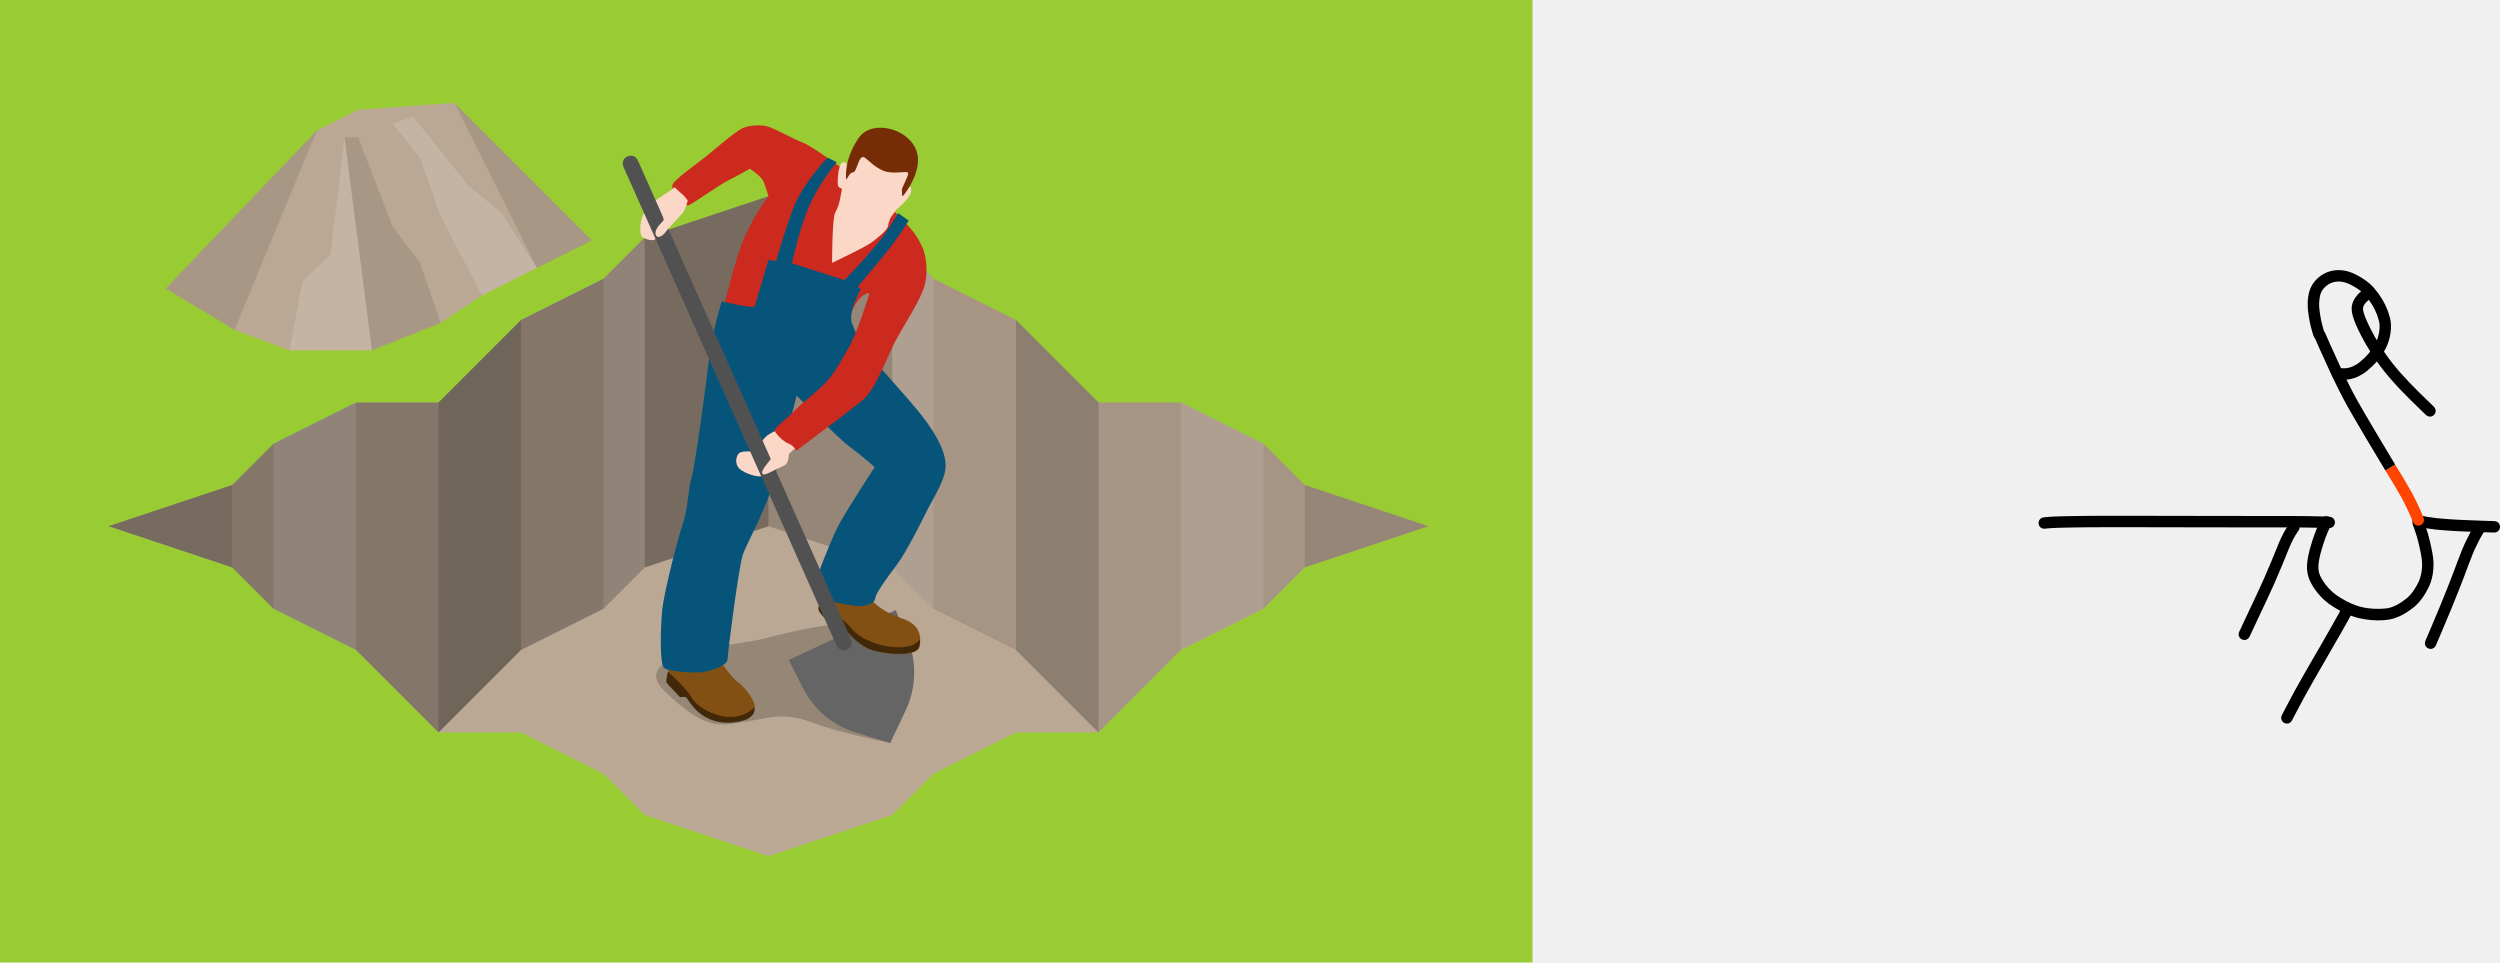
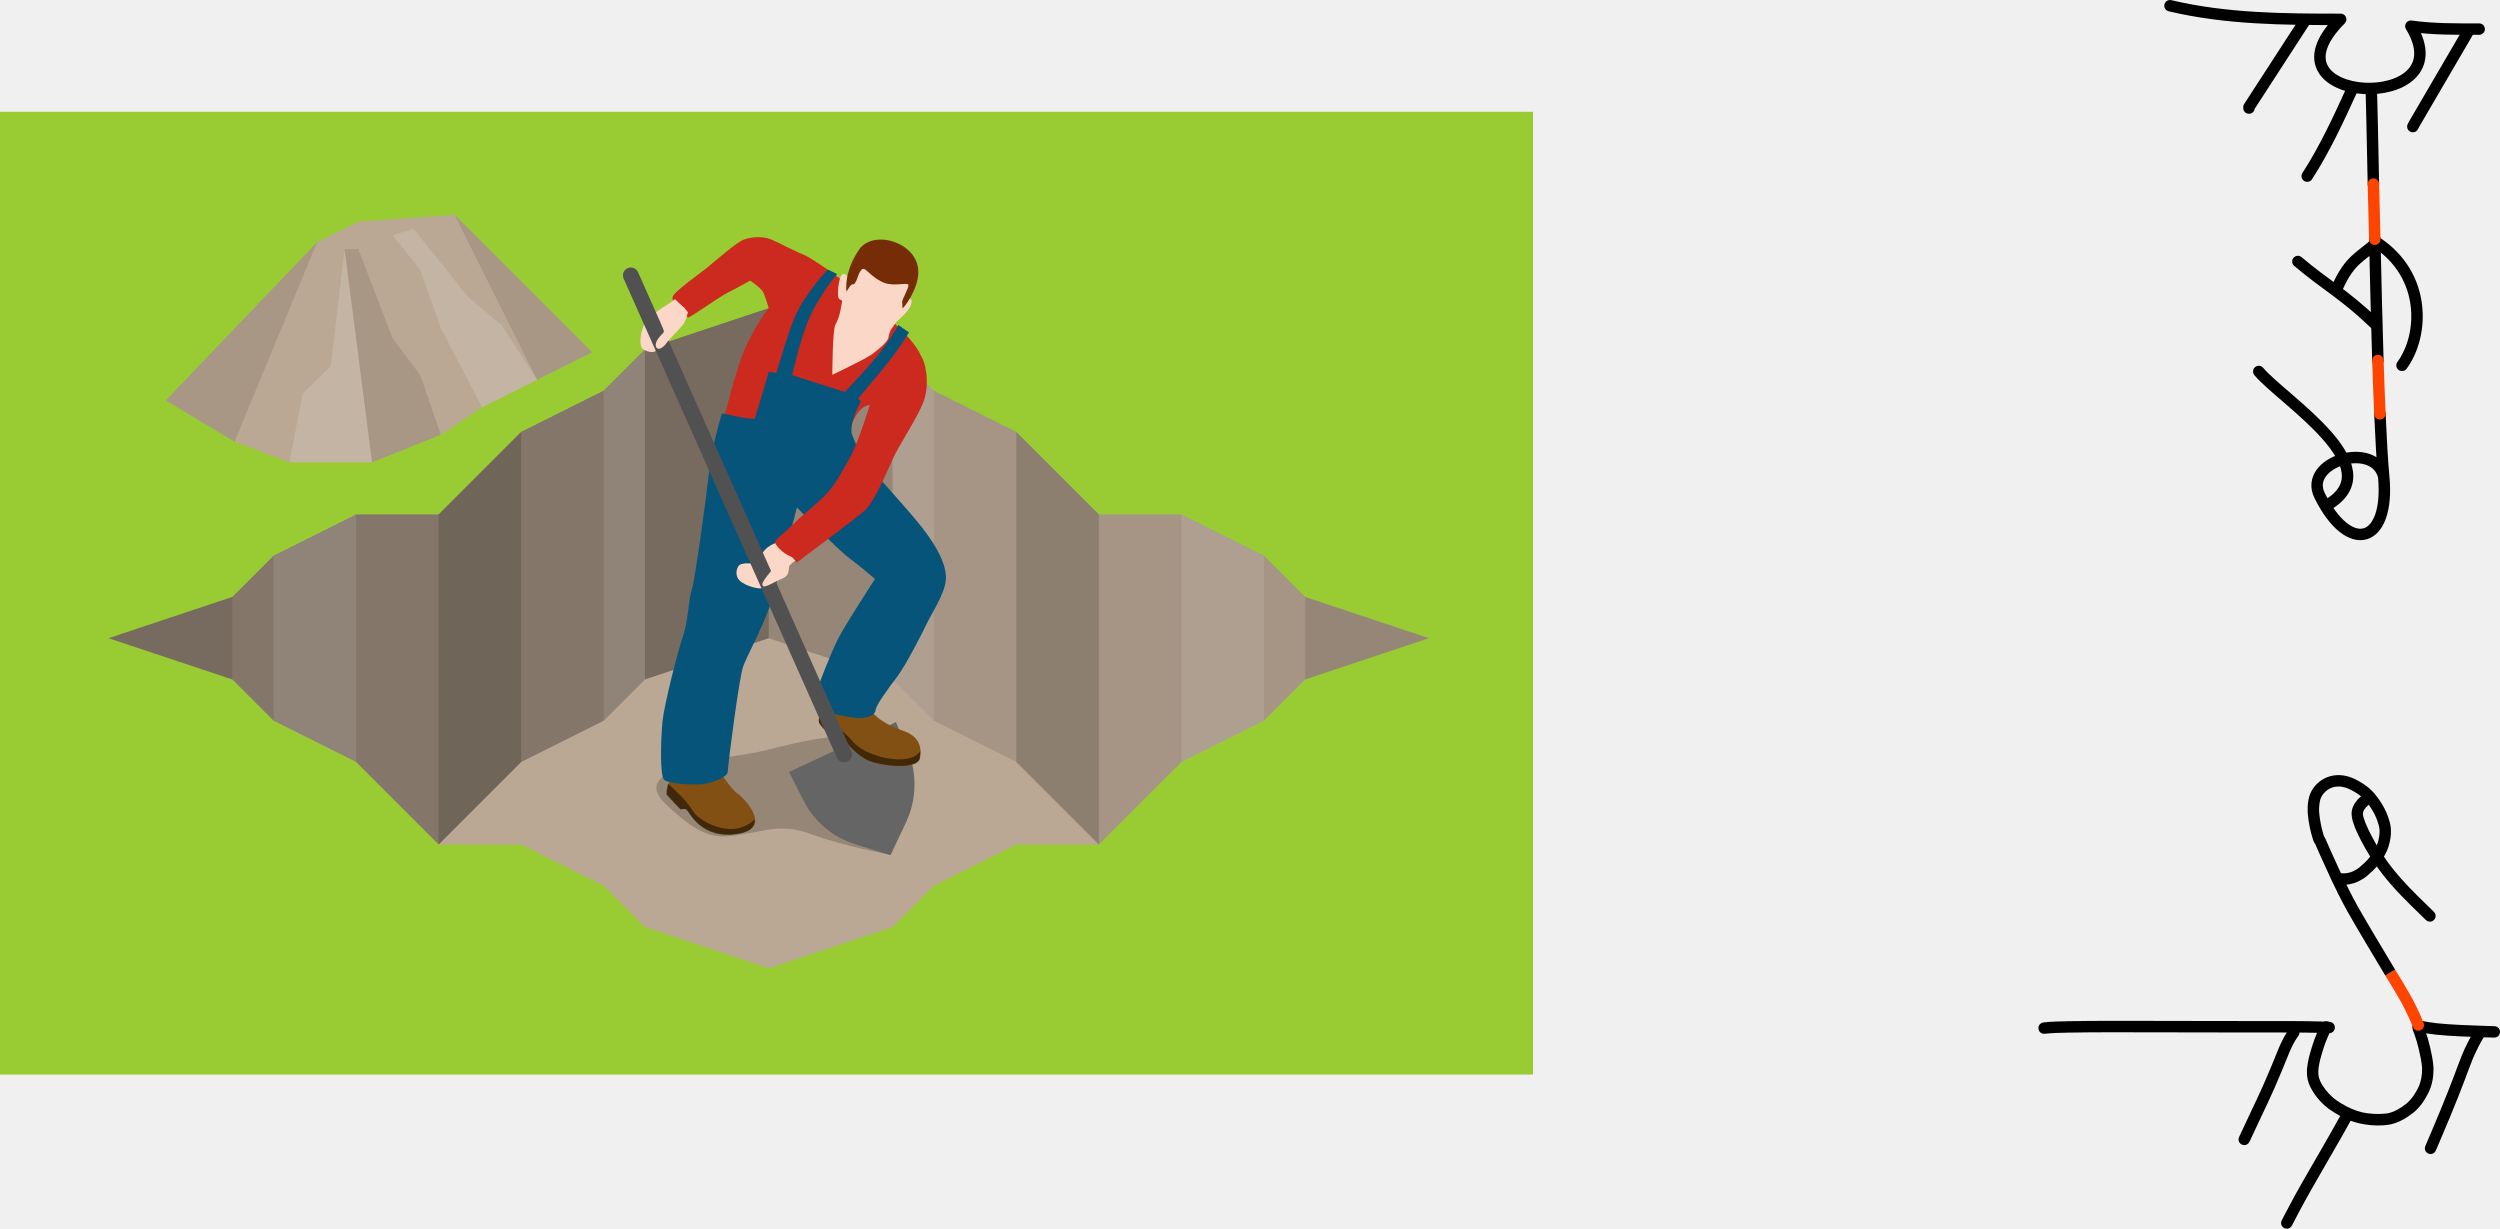
- <svg xmlns="http://www.w3.org/2000/svg" width="192.43mm" height="74.081mm" viewBox="0 0 192.43 74.081" version="1.1" id="svg3748">
+ <svg xmlns="http://www.w3.org/2000/svg" width="192.365mm" height="94.545mm" viewBox="0 0 192.365 94.545" version="1.1" id="svg3748">
  <defs id="defs3742" />
-   <rect style="fill:#99cc33;fill-opacity:1;stroke-width:0.29" id="rect4530" width="117.962" height="74.081" x="0" y="0" />
-   <g transform="matrix(0.79375,0,0,0.79375,8.351285,15.10364)" id="g4340">
+   <rect style="fill:#99cc33;fill-opacity:1;stroke-width:0.29" id="rect4530" width="117.962" height="74.081" x="0" y="8.603" />
+   <g transform="matrix(0.79375,0,0,0.79375,8.351285,23.70619)" id="g4340">
    <path style="opacity:1;fill:#baa794" d="m 64,0 -12,4 -4,4 -8,4 -8,8 h -8 l -8,4 -4,4 -12,4 12,4 4,4 8,4 8,8 h 8 l 8,4 4,4 12,4 12,-4 4,-4 8,-4 h 8 l 8,-8 8,-4 4,-4 12,-4 -12,-4 -4,-4 -8,-4 H 96 L 88,12 80,8 76,4 Z" id="path4293" />
    <path style="opacity:0.11" d="m 64,0 12,4 4,4 8,4 8,8 h 8 l 8,4 4,4 12,4 -12,4 -4,4 -8,4 -8,8 -8,-8 -8,-4 -4,-4 -12,-4 z" id="path4295" />
    <path style="opacity:0.29" d="m 64,0 v 32 l -12,4 -4,4 -8,4 -8,8 -8,-8 -8,-4 -4,-4 -12,-4 12,-4 4,-4 8,-4 h 8 l 8,-8 8,-4 4,-4 z" id="path4297" />
    <path style="opacity:0.1;fill:#ffffff" d="m 16,24 8,-4 v 24 l -8,-4 z" id="path4299" />
    <path style="opacity:0.1;fill:#ffffff" d="m 48,8 4,-4 v 32 l -4,4 z" id="path4301" />
    <path style="opacity:0.1" d="M 52,4 64,0 v 32 l -12,4 z" id="path4303" />
    <path style="opacity:0.15" d="m 40,12 -8,8 v 32 l 8,-8 z" id="path4305" />
    <path style="opacity:0.1" d="M 12,36 0,32 12,28 Z" id="path4307" />
    <path style="opacity:0.1;fill:#ffffff" d="m 112,24 -8,-4 v 24 l 8,-4 z" id="path4309" />
    <path style="opacity:0.1;fill:#ffffff" d="M 80,8 76,4 v 32 l 4,4 z" id="path4311" />
    <path style="opacity:0.1" d="M 76,4 64,0 v 32 l 12,4 z" id="path4313" />
    <path style="opacity:0.15" d="m 88,12 8,8 v 32 l -8,-8 z" id="path4315" />
    <path style="opacity:0.1" d="m 116,36 12,-4 -12,-4 z" id="path4317" />
  </g>
-   <g id="g884" transform="matrix(0.2645833,0,0,0.2645833,41.55649,-4.47553)">
+   <g id="g884" transform="matrix(0.2645833,0,0,0.2645833,41.55649,4.127026)">
    <path id="path848" d="m 101.9,233 c 0,0 -13.9,-2.6 -22.7,-5.9 -8.8,-3.3 -13.3,-1.1 -20.1,-0.1 -6.8,1 -11,2.4 -22.7,-8.9 -11.7,-11.3 19.8,-13.2 28.4,-15.3 8.6,-2.1 35.2,-9.8 36.7,2.5 1.6,12.4 0.4,27.7 0.4,27.7 z" style="opacity:0.2" />
    <path id="path850" d="m 72.4,208.9 31.1,-14.5 3.5,8.5 c 2.7,6.6 2.5,14 -0.5,20.5 l -4.6,9.7 -10.3,-3.2 c -6.5,-2 -11.9,-6.6 -15,-12.7 z" style="fill:#656565" />
    <path id="path852" d="m 37.9,210.3 c 0,0 -1.3,4.6 -0.9,5.2 0.4,0.6 4,4.3 4,4.3 0,0 1.1,-0.4 1.8,0.1 0.6,0.5 4.2,8.8 15,6.9 10.2,-1.8 1,-10.8 -0.5,-11.7 -1.5,-0.9 -5.6,-7 -5.6,-7 z" style="fill:#825012" />
    <path id="path854" d="m 57.7,226.9 c 3.8,-0.7 4.9,-2.3 4.7,-4.2 -1,1 -2.6,2.1 -4.9,2.6 -4.7,1 -11.3,-2 -13.3,-5.4 -1.4,-2.4 -5,-5.8 -7,-7.6 -0.3,1.3 -0.6,2.9 -0.4,3.2 0.4,0.6 4,4.3 4,4.3 0,0 1.1,-0.4 1.8,0.1 0.7,0.6 4.3,8.9 15.1,7 z" style="opacity:0.5" />
    <path id="path856" d="m 38.6,70.6 c 0.5,-1.4 7.1,-6.1 9.9,-8.3 2.7,-2.2 8.5,-7.3 10.7,-8.2 2.4,-0.9 5.8,-1 7.9,-0.1 2.2,0.9 6.8,3.4 9.4,4.4 2.6,1 11.3,7.3 15.1,10.3 3.8,3 17,13.4 19.1,19.1 2,5.7 -14.8,14.4 -14.8,14.4 0,0 -3,-0.3 -5.3,5.7 -1,2.6 -1.5,7.8 -1.5,7.8 l -37.8,-0.5 c 0,0 4.9,-21.6 8.1,-29 C 62.6,78.9 66.5,74 66.5,74 66.5,74 65.6,71 65,69.6 64.4,68.2 61.1,66 61.1,66 c 0,0 -3.7,2.1 -6.7,3.6 -3,1.6 -10.6,7.1 -11.3,7.1 -0.7,0 -5.2,-3.8 -4.5,-6.1 z" style="fill:#cc291f" />
    <path id="path858" d="m 89.7,65.9 c 0,0 -0.5,-2.4 -1.7,-1.7 -1.3,0.7 -1.6,6.2 -1.2,6.9 0.4,0.7 1.3,0.4 1,1.3 -0.3,0.9 -0.4,3.8 -1.9,6.4 C 85,80.4 85,93.4 85,93.4 c 0,0 9.5,-4.5 11.4,-5.9 1.9,-1.4 4.7,-3.6 4.9,-4.9 0.2,-1.3 0.7,-2.3 0.7,-2.3 l 1.7,-2.4 c 0,0 3.6,-2.9 4.2,-4.9 0.6,-2 -0.7,-1.7 -0.7,-1.7 0,0 5.7,-12.5 -3.8,-14.7 -9.5,-2.3 -13.7,9.3 -13.7,9.3 z" style="fill:#fbd7c7" />
    <path id="path860" d="m 89.1,69.1 c 0.1,0.3 1.1,-2.2 1.9,-2 0.8,0.1 1.4,-2.4 1.8,-3.2 0.4,-0.8 0.8,-1.6 1.6,-1.2 0.8,0.4 3,3 5.8,4 2.9,1 6.6,-0.2 6.9,0.5 0.3,0.7 -1.8,4.2 -1.8,5 0.1,0.8 0,1.8 0.2,1.8 0.2,0 4.5,-5.3 4.5,-10.5 0.1,-8.5 -13.1,-12.7 -17.3,-6.4 -4.2,6.2 -3.7,11.4 -3.6,12 z" style="fill:#762c07" />
    <path id="path862" d="m 39.2,71.4 c 0,0 -0.9,0.8 -1.9,1.4 -1,0.6 -4.6,2.9 -5.9,4.4 -1.9,2 -2.8,6.5 -1.8,8.4 0.3,0.6 3.1,1.8 4.1,0.8 0.9,-1 1.2,-6.3 1.8,-6.3 0.6,0 1.2,0.7 1.2,0.7 L 42,74 Z" style="fill:#fbd7c7" />
    <g id="g870">
      <path id="path864" d="m 83,188.5 c -0.9,2.8 -2.2,4.3 -1.9,5.9 0.3,1.6 5.7,5.9 6.1,5.9 0.4,0 1.8,0 1.8,0 0,0 3.3,4.1 6.8,5.5 3.4,1.4 14,2.7 14.7,-0.9 0.6,-3.6 -0.5,-6.5 -5,-8 -4.5,-1.5 -8.7,-4.2 -9.4,-6.4 -0.7,-2.2 -13.1,-2 -13.1,-2 z" style="fill:#825012" />
      <path id="path866" d="m 110.4,204.8 c 0.1,-0.7 0.2,-1.3 0.2,-2 -2.8,4.7 -15.9,2 -19.8,-2.9 -1.8,-2.2 -6.5,-6 -9,-8.5 -0.5,1.1 -0.9,2 -0.7,2.9 0.3,1.5 5.7,5.9 6.1,5.9 0.4,0 1.8,0 1.8,0 0,0 3.3,4.1 6.8,5.5 3.4,1.4 13.9,2.7 14.6,-0.9 z" style="opacity:0.5" />
      <path id="path868" d="m 83.7,62.8 c 0,0 -6.3,6.4 -9.5,13.5 -1.9,4.3 -5.5,16.6 -5.5,16.6 l -2.2,-0.4 c 0,0 -3.7,12.7 -4,13.5 -0.3,0.8 -9.6,-1.4 -9.6,-1.4 0,0 -2.9,9.3 -3.7,16.7 -0.8,7.4 -4.2,32.1 -5.1,34.7 -0.9,2.5 -1,8.9 -2.5,13.3 -1.5,4.3 -5.5,19.9 -6,25 -0.5,5.1 -0.8,15.7 0.5,16.9 1.3,1.2 9.7,1.7 12.1,1.1 2.4,-0.5 6.4,-1.9 6.4,-3.6 0,-1.7 3.3,-27.5 4.5,-30.6 1.1,-3.1 7,-13.6 8.9,-21.3 1.9,-7.6 3.7,-14.8 4.5,-16.9 0.8,-2.2 2.2,-7.9 2.2,-7.9 0,0 11.8,12.2 15.2,14.7 2.8,2 7.5,6.1 7.5,6.1 0,0 -8.5,13 -10.7,17.3 -2.2,4.3 -6.2,14.7 -6.6,16.3 -0.4,1.7 -0.9,4.1 1.8,4.8 2.7,0.7 9.6,2.3 11.9,2 2.3,-0.3 3.7,-1.1 3.8,-2.4 0.1,-1.3 3.8,-6.4 6.4,-9.8 2.5,-3.4 7.1,-12.4 8.3,-14.9 1.1,-2.5 5.4,-8.9 5.7,-13 0.4,-4 -2.4,-9.6 -7,-15.4 -4.3,-5.5 -15.4,-17.5 -16.6,-19.1 -1.1,-1.7 -2.8,-5.6 -3.6,-7.6 -0.8,-2 0.4,-5.4 1.2,-7.2 0.6,-1.3 1.3,-2.7 1.3,-2.7 l -0.8,-0.8 c 0,0 8.5,-10 10.7,-13.1 2.1,-2.9 4.1,-6.1 4.1,-6.1 l -3.1,-2.2 c 0,0 -0.3,0.8 -3.5,5.5 -3.3,5 -12.1,14 -12.1,14 L 73.3,93.5 c 0,0 2.6,-11.5 5.2,-17 3.3,-7.2 7.9,-12.4 7.9,-12.4 z" style="fill:#06547a" />
    </g>
    <path id="path872" d="m 70.4,141.7 c 0,0 -3.3,0.7 -5,2.6 -1.7,1.9 -3.1,4.1 -3.8,4 -0.7,-0.1 -3,-0.2 -3.7,0.5 -0.8,0.8 -1.4,3.1 0.3,4.6 1.8,1.5 5.7,2.6 7,1.9 1.3,-0.7 5.6,-2.8 6.1,-4.4 0.5,-1.6 2.4,-3.1 2.4,-3.1 l 0.9,-0.5 z" style="fill:#fbd7c7" />
    <path id="path874" d="m 88.4,206.1 c -0.9,0 -1.7,-0.5 -2.1,-1.4 L 24.3,65.4 c -0.5,-1.2 0,-2.5 1.2,-3 1.2,-0.5 2.5,0 3,1.2 l 62,139.3 c 0.5,1.2 0,2.5 -1.2,3 -0.3,0.1 -0.6,0.2 -0.9,0.2 z" style="fill:#656565" />
    <path id="path876" d="m 88.4,206.1 c -0.9,0 -1.7,-0.5 -2.1,-1.4 L 24.3,65.4 c -0.5,-1.2 0,-2.5 1.2,-3 1.2,-0.5 2.5,0 3,1.2 l 62,139.3 c 0.5,1.2 0,2.5 -1.2,3 -0.3,0.1 -0.6,0.2 -0.9,0.2 z" style="opacity:0.2" />
    <path id="path878" d="m 68.3,142.1 c 0.1,0.8 2.3,3.2 4.1,3.9 1.8,0.7 2,2.3 2.4,1.9 0.4,-0.4 17.5,-13 19.8,-15.2 2.3,-2.2 5.2,-8.6 7.5,-13.8 2.2,-5.2 7.6,-12.7 9.5,-17.9 1.8,-5.2 0.5,-11.6 -1,-13.3 -0.8,-1 -14.7,14.5 -14.7,14.5 0,0 -3.7,12.2 -6.5,16.6 -1.4,2.2 -2.9,5.6 -5.7,8.8 -2.9,3.2 -7.1,6.3 -9.4,8.6 -2.3,2.4 -6,5.1 -6,5.9 z" style="fill:#cc291f" />
    <path id="path880" d="m 43,75.2 c 0,0 -0.5,2.5 -1.6,3.8 -1.1,1.4 -4,4.2 -4.5,5 -0.5,0.8 -1.8,2.1 -2.7,1.8 -0.8,-0.4 -0.9,-1.8 0.6,-3.5 0.7,-0.9 1.5,-1.1 1.1,-2.1 -0.4,-1.1 -0.2,-0.9 0.1,-1.9 0.3,-1 5.1,-5.1 5.1,-5.1 L 42,74 Z" style="fill:#fbd7c7" />
    <path id="path882" d="m 68,149 c -0.3,1.1 -1.9,2.7 -2.5,3.6 -0.6,0.9 -1.1,1.7 -0.7,2.2 0.4,0.5 2.1,-0.4 3.8,-1.3 1.7,-0.9 3.2,-1 3.6,-2.7 0.4,-1.7 0.4,-4.1 -1.3,-3.8 -1.8,0.3 -3.1,2.4 -3.1,2.4 z" style="fill:#fbd7c7" />
  </g>
-   <g id="g973" transform="matrix(-0.5291667,0,0,0.5291667,45.56112,5.804551)">
+   <g id="g973" transform="matrix(-0.5291667,0,0,0.5291667,45.56112,14.40711)">
    <path id="path947" d="M 44,40 52,37 62,31 40,8 34,5 20,4 0,24 l 16,8 6,4 10,4 z" style="opacity:1;fill:#baa794" />
    <path id="path949" d="M 29,7 26,6 18,16 13.2,20 8,28 16,32 22,20.5 25,12 Z" style="opacity:0.15;fill:#ffffff" />
    <path id="path951" d="M 20,4 0,24 8,28 Z" style="opacity:0.1" />
    <path id="path953" d="m 22,36 10,4 4,-31 h -2 l -5,13 -4,5.3 z" style="opacity:0.1" />
    <path id="path955" d="M 44,40 H 32 l 4,-31 2,17 4.1,4 z" style="opacity:0.15;fill:#ffffff" />
    <path id="path957" d="M 52,37 62,31 40,8 Z" style="opacity:0.1" />
  </g>
-   <path style="fill:#000000;fill-opacity:1;fill-rule:nonzero;stroke:none;stroke-width:0.265" id="path1" d="m 157.445,40.688 c 0.582,-0.061 1.169,-0.067 1.753,-0.081 1.943,-0.037 3.886,-0.027 5.828,-0.025 1.735,0.003 3.47,0.006 5.204,0.009 1.361,0.002 2.723,0.004 4.084,0.005 1.426,7.94e-4 2.851,-0.008 4.277,0.031 0.217,0.007 0.434,0.015 0.651,0.023 0.622,0.022 0.652,-0.858 0.03,-0.879 v 0 c -0.219,-0.008 -0.438,-0.015 -0.657,-0.023 -1.433,-0.039 -2.866,-0.03 -4.3,-0.031 -1.361,-0.001 -2.722,-0.003 -4.084,-0.005 -1.735,-0.003 -3.47,-0.006 -5.205,-0.009 -1.95,-0.002 -3.901,-0.012 -5.851,0.026 -0.619,0.015 -1.24,0.022 -1.857,0.09 -0.616,0.088 -0.492,0.959 0.124,0.871 z" />
-   <path style="fill:#000000;fill-opacity:1;fill-rule:nonzero;stroke:none;stroke-width:0.265" id="path2" d="m 178.648,40.021 c -0.124,0.196 -0.213,0.416 -0.305,0.629 -0.252,0.591 -0.437,1.206 -0.604,1.825 -0.137,0.574 -0.237,1.176 -0.101,1.76 0.029,0.122 0.075,0.24 0.112,0.36 0.266,0.618 0.684,1.163 1.183,1.613 0.106,0.095 0.22,0.181 0.33,0.271 0.563,0.398 1.175,0.738 1.829,0.962 0.132,0.045 0.268,0.081 0.402,0.122 0.646,0.15 1.316,0.223 1.979,0.175 0.12,-0.009 0.24,-0.026 0.36,-0.039 0.737,-0.118 1.349,-0.483 1.93,-0.931 0.529,-0.429 0.897,-0.995 1.194,-1.599 0.272,-0.602 0.361,-1.179 0.359,-1.834 -0.025,-0.563 -0.155,-1.112 -0.278,-1.659 -0.093,-0.413 -0.217,-0.817 -0.356,-1.217 -0.083,-0.221 -0.042,-0.114 -0.122,-0.323 -0.222,-0.581 -1.044,-0.268 -0.822,0.313 v 0 c 0.076,0.199 0.038,0.099 0.113,0.3 0.128,0.368 0.243,0.739 0.329,1.119 0.109,0.486 0.227,0.974 0.257,1.473 0.006,0.497 -0.064,0.986 -0.271,1.443 -0.233,0.485 -0.524,0.942 -0.943,1.29 -0.442,0.347 -0.924,0.651 -1.487,0.751 -0.665,0.077 -1.335,0.051 -1.988,-0.105 -0.113,-0.034 -0.228,-0.063 -0.34,-0.101 -0.567,-0.191 -1.097,-0.484 -1.588,-0.822 -0.089,-0.072 -0.182,-0.14 -0.268,-0.216 -0.397,-0.353 -0.736,-0.777 -0.964,-1.258 -0.067,-0.193 -0.106,-0.271 -0.128,-0.475 -0.041,-0.384 0.046,-0.771 0.129,-1.143 0.156,-0.578 0.327,-1.152 0.562,-1.704 0.092,-0.212 0.186,-0.422 0.302,-0.622 0.253,-0.569 -0.551,-0.926 -0.804,-0.357 z" />
-   <path style="fill:#000000;fill-opacity:1;fill-rule:nonzero;stroke:none;stroke-width:0.265" id="path3" d="m 186.075,40.537 c 0.465,0.1 0.935,0.168 1.407,0.225 1.235,0.124 2.477,0.162 3.717,0.205 0.25,0.008 0.501,0.015 0.751,0.023 0.622,0.019 0.649,-0.861 0.027,-0.88 v 0 c -0.249,-0.008 -0.498,-0.015 -0.747,-0.023 -1.215,-0.042 -2.432,-0.08 -3.642,-0.199 -0.45,-0.054 -0.897,-0.119 -1.34,-0.214 -0.61,-0.122 -0.783,0.741 -0.173,0.863 z" />
-   <path style="fill:#ff4400;fill-opacity:1;fill-rule:nonzero;stroke:none;stroke-width:0.265" d="m 183.604,36.212 c 0.752,1.239 0.527,0.824 1.241,2.085 0.082,0.154 0.165,0.307 0.244,0.463 0.234,0.458 0.441,0.929 0.638,1.403 0.238,0.575 1.051,0.238 0.813,-0.337 -0.204,-0.491 -0.419,-0.979 -0.661,-1.453 -0.083,-0.163 -0.171,-0.324 -0.256,-0.486 -0.722,-1.277 -0.506,-0.877 -1.267,-2.131" id="path7" />
-   <path style="fill:#000000;fill-opacity:1;fill-rule:nonzero;stroke:none;stroke-width:0.265" d="m 184.357,35.755 c -0.651,-1.083 -2.289,-3.814 -2.904,-4.917 -0.418,-0.749 -0.798,-1.519 -1.169,-2.292 -0.308,-0.673 -0.615,-1.347 -0.921,-2.021 -0.125,-0.28 -0.247,-0.56 -0.369,-0.842 -0.246,-0.571 -1.054,-0.223 -0.808,0.348 v 0 c 0.123,0.286 0.248,0.572 0.375,0.857 0.308,0.68 0.619,1.359 0.929,2.039 0.379,0.789 0.767,1.574 1.194,2.339 0.62,1.113 2.263,3.853 2.92,4.945" id="path4" />
-   <path style="fill:#000000;fill-opacity:1;fill-rule:nonzero;stroke:none;stroke-width:0.265" id="path5" d="m 178.839,25.443 c 0.016,0.023 0.032,0.046 0.048,0.069 0.002,0.004 0.007,0.017 0.007,0.012 7.9e-4,-0.007 -0.004,-0.015 -0.006,-0.022 -0.006,-0.018 -0.011,-0.036 -0.017,-0.055 -0.039,-0.127 0.006,0.015 -0.042,-0.137 -0.065,-0.223 -0.121,-0.448 -0.171,-0.674 -0.065,-0.322 -0.115,-0.648 -0.143,-0.975 -0.018,-0.289 0.003,-0.578 0.056,-0.862 0.038,-0.19 0.116,-0.37 0.232,-0.526 0.024,-0.031 0.05,-0.061 0.075,-0.091 0.135,-0.155 0.3,-0.282 0.486,-0.37 0.037,-0.018 0.076,-0.033 0.115,-0.049 0.208,-0.082 0.432,-0.105 0.654,-0.089 0.051,0.004 0.1,0.012 0.151,0.018 0.341,0.054 0.647,0.214 0.943,0.383 0.267,0.157 0.522,0.336 0.74,0.558 0.044,0.045 0.085,0.093 0.128,0.14 0.184,0.215 0.35,0.445 0.495,0.687 0.088,0.146 0.127,0.226 0.207,0.377 0.124,0.256 0.225,0.524 0.298,0.8 0.017,0.066 0.035,0.132 0.047,0.199 0.011,0.062 0.014,0.126 0.021,0.189 0.011,0.345 -0.046,0.69 -0.155,1.017 -0.022,0.065 -0.048,0.129 -0.072,0.194 -0.11,0.246 -0.245,0.481 -0.402,0.7 -0.086,0.119 -0.135,0.177 -0.228,0.291 -0.201,0.232 -0.427,0.44 -0.662,0.637 -0.156,0.137 -0.339,0.238 -0.524,0.33 -0.14,0.068 -0.292,0.107 -0.445,0.134 -0.121,0.022 -0.243,0.024 -0.365,0.019 -0.019,-0.001 -0.038,-0.002 -0.057,-0.004 -0.621,-0.038 -0.674,0.841 -0.053,0.878 v 0 c 0.024,0.001 0.049,0.003 0.073,0.004 0.188,0.007 0.378,0.002 0.563,-0.033 0.232,-0.044 0.463,-0.105 0.675,-0.211 0.248,-0.124 0.491,-0.263 0.701,-0.446 0.276,-0.234 0.543,-0.479 0.777,-0.755 0.112,-0.139 0.167,-0.203 0.272,-0.351 0.198,-0.279 0.368,-0.578 0.501,-0.893 0.03,-0.084 0.063,-0.167 0.09,-0.251 0.142,-0.441 0.21,-0.906 0.182,-1.369 -0.013,-0.095 -0.021,-0.19 -0.038,-0.284 -0.015,-0.083 -0.037,-0.164 -0.059,-0.245 -0.089,-0.332 -0.212,-0.654 -0.364,-0.962 -0.096,-0.181 -0.135,-0.261 -0.242,-0.437 -0.174,-0.288 -0.373,-0.561 -0.594,-0.815 -0.057,-0.061 -0.112,-0.123 -0.171,-0.182 -0.269,-0.269 -0.58,-0.489 -0.907,-0.681 -0.158,-0.09 -0.239,-0.139 -0.404,-0.217 -0.28,-0.132 -0.575,-0.232 -0.882,-0.276 -0.075,-0.007 -0.151,-0.018 -0.227,-0.022 -0.35,-0.02 -0.7,0.031 -1.025,0.163 -0.06,0.027 -0.121,0.051 -0.18,0.081 -0.29,0.145 -0.546,0.349 -0.755,0.596 -0.04,0.052 -0.083,0.102 -0.121,0.155 -0.182,0.255 -0.302,0.547 -0.363,0.854 -0.01,0.059 -0.022,0.117 -0.031,0.176 -0.045,0.303 -0.052,0.612 -0.035,0.918 0.033,0.366 0.087,0.729 0.161,1.089 0.056,0.252 0.117,0.502 0.191,0.75 0.047,0.148 0.079,0.303 0.173,0.429 0.398,0.478 1.074,-0.085 0.676,-0.563 z" />
-   <path style="fill:#000000;fill-opacity:1;fill-rule:nonzero;stroke:none;stroke-width:0.265" id="path6" d="m 182.056,22.231 c -0.228,0.097 -0.407,0.267 -0.578,0.441 -0.283,0.321 -0.487,0.707 -0.466,1.148 0.007,0.143 0.043,0.283 0.064,0.424 0.053,0.163 0.098,0.328 0.159,0.488 0.129,0.34 0.328,0.751 0.493,1.071 0.216,0.418 0.421,0.782 0.67,1.182 0.128,0.205 0.265,0.405 0.398,0.608 0.781,1.165 1.738,2.192 2.731,3.177 0.397,0.38 0.79,0.763 1.181,1.15 0.442,0.438 1.061,-0.187 0.619,-0.625 v 0 c -0.39,-0.387 -0.783,-0.77 -1.18,-1.15 -0.949,-0.941 -1.866,-1.921 -2.614,-3.034 -0.126,-0.192 -0.256,-0.382 -0.378,-0.577 -0.24,-0.384 -0.429,-0.72 -0.637,-1.121 -0.159,-0.308 -0.32,-0.639 -0.448,-0.962 -0.047,-0.119 -0.084,-0.241 -0.127,-0.361 -0.032,-0.14 -0.068,-0.235 -0.057,-0.374 0.013,-0.17 0.126,-0.309 0.227,-0.435 0.109,-0.116 0.22,-0.221 0.37,-0.281 0.544,-0.302 0.117,-1.071 -0.427,-0.769 z" />
-   <path style="fill:#000000;fill-opacity:1;fill-rule:nonzero;stroke:none;stroke-width:0.265" id="path10" d="m 176.211,40.335 c -0.326,0.424 -0.56,0.909 -0.776,1.395 -0.374,0.944 -0.769,1.88 -1.173,2.811 -0.327,0.753 -0.689,1.491 -1.036,2.235 -0.246,0.539 -0.497,1.075 -0.754,1.609 -0.035,0.074 -0.07,0.147 -0.105,0.221 -0.268,0.562 0.527,0.94 0.794,0.379 v 0 c 0.034,-0.072 0.069,-0.145 0.103,-0.217 0.259,-0.537 0.512,-1.077 0.759,-1.619 0.351,-0.751 0.716,-1.496 1.046,-2.257 0.403,-0.93 0.797,-1.863 1.17,-2.806 0.179,-0.407 0.373,-0.81 0.633,-1.172 0.41,-0.468 -0.253,-1.048 -0.662,-0.579 z" />
-   <path style="fill:#000000;fill-opacity:1;fill-rule:nonzero;stroke:none;stroke-width:0.265" id="path12" d="m 180.219,46.871 c -0.244,0.436 -0.487,0.873 -0.733,1.309 -0.553,0.977 -1.117,1.949 -1.68,2.92 -0.396,0.68 -0.782,1.365 -1.164,2.052 -0.235,0.425 -0.458,0.856 -0.686,1.285 -0.105,0.195 -0.204,0.394 -0.306,0.59 -0.287,0.552 0.493,0.958 0.781,0.406 v 0 c 0.101,-0.195 0.199,-0.391 0.303,-0.584 0.225,-0.424 0.445,-0.85 0.678,-1.27 0.379,-0.683 0.763,-1.363 1.156,-2.038 0.565,-0.974 1.13,-1.949 1.685,-2.929 0.263,-0.466 0.528,-0.931 0.779,-1.403 0.239,-0.574 -0.573,-0.913 -0.812,-0.338 z" />
-   <path style="fill:#000000;fill-opacity:1;fill-rule:nonzero;stroke:none;stroke-width:0.265" id="path13" d="m 190.416,40.526 c -0.277,0.439 -0.503,0.905 -0.726,1.373 -0.066,0.155 -0.134,0.309 -0.198,0.466 -0.221,0.546 -0.419,1.101 -0.628,1.651 -0.228,0.6 -0.222,0.58 -0.457,1.178 -0.403,1.02 -0.823,2.032 -1.254,3.04 -0.154,0.358 -0.306,0.716 -0.459,1.075 -0.244,0.572 0.566,0.917 0.81,0.345 v 0 c 0.153,-0.358 0.305,-0.716 0.458,-1.074 0.434,-1.016 0.857,-2.037 1.264,-3.064 0.238,-0.605 0.232,-0.584 0.462,-1.19 0.205,-0.539 0.399,-1.083 0.615,-1.618 0.058,-0.144 0.121,-0.287 0.182,-0.43 0.207,-0.434 0.416,-0.868 0.672,-1.276 0.336,-0.523 -0.404,-0.999 -0.74,-0.476 z" />
+   <path style="fill:#000000;fill-opacity:1;fill-rule:nonzero;stroke:none;stroke-width:0.265" id="path1" d="m 157.38,79.538 c 0.582,-0.061 1.169,-0.067 1.753,-0.081 1.943,-0.037 3.886,-0.027 5.828,-0.025 1.735,0.003 3.47,0.006 5.204,0.009 1.361,0.002 2.723,0.004 4.084,0.005 1.426,7.94e-4 2.851,-0.008 4.277,0.031 0.217,0.007 0.434,0.015 0.651,0.023 0.622,0.022 0.652,-0.858 0.03,-0.879 v 0 c -0.219,-0.008 -0.438,-0.015 -0.657,-0.023 -1.433,-0.039 -2.866,-0.03 -4.3,-0.031 -1.361,-0.001 -2.722,-0.003 -4.084,-0.005 -1.735,-0.003 -3.47,-0.006 -5.205,-0.009 -1.95,-0.002 -3.901,-0.012 -5.851,0.026 -0.619,0.015 -1.24,0.022 -1.857,0.09 -0.616,0.088 -0.492,0.959 0.124,0.871 z" />
+   <path style="fill:#000000;fill-opacity:1;fill-rule:nonzero;stroke:none;stroke-width:0.265" id="path2" d="m 178.582,78.871 c -0.124,0.196 -0.213,0.416 -0.305,0.629 -0.252,0.591 -0.437,1.206 -0.604,1.825 -0.137,0.574 -0.237,1.176 -0.101,1.76 0.029,0.122 0.075,0.24 0.112,0.36 0.266,0.618 0.684,1.163 1.183,1.613 0.106,0.095 0.22,0.181 0.33,0.271 0.563,0.398 1.175,0.738 1.829,0.962 0.132,0.045 0.268,0.081 0.402,0.122 0.646,0.15 1.316,0.223 1.979,0.175 0.12,-0.009 0.24,-0.026 0.36,-0.039 0.737,-0.118 1.349,-0.483 1.93,-0.931 0.529,-0.429 0.897,-0.995 1.194,-1.599 0.272,-0.602 0.361,-1.179 0.359,-1.834 -0.025,-0.563 -0.155,-1.112 -0.278,-1.659 -0.093,-0.413 -0.217,-0.817 -0.356,-1.217 -0.083,-0.221 -0.042,-0.114 -0.122,-0.323 -0.222,-0.581 -1.044,-0.268 -0.822,0.313 v 0 c 0.076,0.199 0.038,0.099 0.113,0.3 0.128,0.368 0.243,0.739 0.329,1.119 0.109,0.486 0.227,0.974 0.257,1.473 0.006,0.497 -0.064,0.986 -0.271,1.443 -0.233,0.485 -0.524,0.942 -0.943,1.29 -0.442,0.347 -0.924,0.651 -1.487,0.751 -0.665,0.077 -1.335,0.051 -1.988,-0.105 -0.113,-0.034 -0.228,-0.063 -0.34,-0.101 -0.567,-0.191 -1.097,-0.484 -1.588,-0.822 -0.089,-0.072 -0.182,-0.14 -0.268,-0.216 -0.397,-0.353 -0.736,-0.777 -0.964,-1.258 -0.067,-0.193 -0.106,-0.271 -0.128,-0.475 -0.041,-0.384 0.046,-0.771 0.129,-1.143 0.156,-0.578 0.327,-1.152 0.562,-1.704 0.092,-0.212 0.186,-0.422 0.302,-0.622 0.253,-0.569 -0.551,-0.926 -0.804,-0.357 z" />
+   <path style="fill:#000000;fill-opacity:1;fill-rule:nonzero;stroke:none;stroke-width:0.265" id="path3" d="m 186.01,79.386 c 0.465,0.1 0.935,0.168 1.407,0.225 1.235,0.124 2.477,0.162 3.717,0.205 0.25,0.008 0.501,0.015 0.751,0.023 0.622,0.019 0.649,-0.861 0.027,-0.88 v 0 c -0.249,-0.008 -0.498,-0.015 -0.747,-0.023 -1.215,-0.042 -2.432,-0.08 -3.642,-0.199 -0.45,-0.054 -0.897,-0.119 -1.34,-0.214 -0.61,-0.122 -0.783,0.741 -0.173,0.863 z" />
+   <path style="fill:#ff4400;fill-opacity:1;fill-rule:nonzero;stroke:none;stroke-width:0.265" d="m 183.539,75.061 c 0.752,1.239 0.527,0.824 1.241,2.085 0.082,0.154 0.165,0.307 0.244,0.463 0.234,0.458 0.441,0.929 0.638,1.403 0.238,0.575 1.051,0.238 0.813,-0.337 -0.204,-0.491 -0.419,-0.979 -0.661,-1.453 -0.083,-0.163 -0.171,-0.324 -0.256,-0.486 -0.722,-1.277 -0.506,-0.877 -1.267,-2.131" id="path7" />
+   <path style="fill:#000000;fill-opacity:1;fill-rule:nonzero;stroke:none;stroke-width:0.265" d="m 184.291,74.605 c -0.651,-1.083 -2.289,-3.814 -2.904,-4.917 -0.418,-0.749 -0.798,-1.519 -1.169,-2.292 -0.308,-0.673 -0.615,-1.347 -0.921,-2.021 -0.125,-0.28 -0.247,-0.56 -0.369,-0.842 -0.246,-0.571 -1.054,-0.223 -0.808,0.348 v 0 c 0.123,0.286 0.248,0.572 0.375,0.857 0.308,0.68 0.619,1.359 0.929,2.039 0.379,0.789 0.767,1.574 1.194,2.339 0.62,1.113 2.263,3.853 2.92,4.945" id="path4" />
+   <path style="fill:#000000;fill-opacity:1;fill-rule:nonzero;stroke:none;stroke-width:0.265" id="path5" d="m 178.774,64.293 c 0.016,0.023 0.032,0.046 0.048,0.069 0.002,0.004 0.007,0.017 0.007,0.012 7.9e-4,-0.007 -0.004,-0.015 -0.006,-0.022 -0.006,-0.018 -0.011,-0.036 -0.017,-0.055 -0.039,-0.127 0.006,0.015 -0.042,-0.137 -0.065,-0.223 -0.121,-0.448 -0.171,-0.674 -0.065,-0.322 -0.115,-0.648 -0.143,-0.975 -0.018,-0.289 0.003,-0.578 0.056,-0.862 0.038,-0.19 0.116,-0.37 0.232,-0.526 0.024,-0.031 0.05,-0.061 0.075,-0.091 0.135,-0.155 0.3,-0.282 0.486,-0.37 0.037,-0.018 0.076,-0.033 0.115,-0.049 0.208,-0.082 0.432,-0.105 0.654,-0.089 0.051,0.004 0.1,0.012 0.151,0.018 0.341,0.054 0.647,0.214 0.943,0.383 0.267,0.157 0.522,0.336 0.74,0.558 0.044,0.045 0.085,0.093 0.128,0.14 0.184,0.215 0.35,0.445 0.495,0.687 0.088,0.146 0.127,0.226 0.207,0.377 0.124,0.256 0.225,0.524 0.298,0.8 0.017,0.066 0.035,0.132 0.047,0.199 0.011,0.062 0.014,0.126 0.021,0.189 0.011,0.345 -0.046,0.69 -0.155,1.017 -0.022,0.065 -0.048,0.129 -0.072,0.194 -0.11,0.246 -0.245,0.481 -0.402,0.7 -0.086,0.119 -0.135,0.177 -0.228,0.291 -0.201,0.232 -0.427,0.44 -0.662,0.637 -0.156,0.137 -0.339,0.238 -0.524,0.33 -0.14,0.068 -0.292,0.107 -0.445,0.134 -0.121,0.022 -0.243,0.024 -0.365,0.019 -0.019,-0.001 -0.038,-0.002 -0.057,-0.004 -0.621,-0.038 -0.674,0.841 -0.053,0.878 v 0 c 0.024,0.001 0.049,0.003 0.073,0.004 0.188,0.007 0.378,0.002 0.563,-0.033 0.232,-0.044 0.463,-0.105 0.675,-0.211 0.248,-0.124 0.491,-0.263 0.701,-0.446 0.276,-0.234 0.543,-0.479 0.777,-0.755 0.112,-0.139 0.167,-0.203 0.272,-0.351 0.198,-0.279 0.368,-0.578 0.501,-0.893 0.03,-0.084 0.063,-0.167 0.09,-0.251 0.142,-0.441 0.21,-0.906 0.182,-1.369 -0.013,-0.095 -0.021,-0.19 -0.038,-0.284 -0.015,-0.083 -0.037,-0.164 -0.059,-0.245 -0.089,-0.332 -0.212,-0.654 -0.364,-0.962 -0.096,-0.181 -0.135,-0.261 -0.242,-0.437 -0.174,-0.288 -0.373,-0.561 -0.594,-0.815 -0.057,-0.061 -0.112,-0.123 -0.171,-0.182 -0.269,-0.269 -0.58,-0.489 -0.907,-0.681 -0.158,-0.09 -0.239,-0.139 -0.404,-0.217 -0.28,-0.132 -0.575,-0.232 -0.882,-0.276 -0.075,-0.007 -0.151,-0.018 -0.227,-0.022 -0.35,-0.02 -0.7,0.031 -1.025,0.163 -0.06,0.027 -0.121,0.051 -0.18,0.081 -0.29,0.145 -0.546,0.349 -0.755,0.596 -0.04,0.052 -0.083,0.102 -0.121,0.155 -0.182,0.255 -0.302,0.547 -0.363,0.854 -0.01,0.059 -0.022,0.117 -0.031,0.176 -0.045,0.303 -0.052,0.612 -0.035,0.918 0.033,0.366 0.087,0.729 0.161,1.089 0.056,0.252 0.117,0.502 0.191,0.75 0.047,0.148 0.079,0.303 0.173,0.429 0.398,0.478 1.074,-0.085 0.676,-0.563 z" />
+   <path style="fill:#000000;fill-opacity:1;fill-rule:nonzero;stroke:none;stroke-width:0.265" id="path6" d="m 181.99,61.081 c -0.228,0.097 -0.407,0.267 -0.578,0.441 -0.283,0.321 -0.487,0.707 -0.466,1.148 0.007,0.143 0.043,0.283 0.064,0.424 0.053,0.163 0.098,0.328 0.159,0.488 0.129,0.34 0.328,0.751 0.493,1.071 0.216,0.418 0.421,0.782 0.67,1.182 0.128,0.205 0.265,0.405 0.398,0.608 0.781,1.165 1.738,2.192 2.731,3.177 0.397,0.38 0.79,0.763 1.181,1.15 0.442,0.438 1.061,-0.187 0.619,-0.625 v 0 c -0.39,-0.387 -0.783,-0.77 -1.18,-1.15 -0.949,-0.941 -1.866,-1.921 -2.614,-3.034 -0.126,-0.192 -0.256,-0.382 -0.378,-0.577 -0.24,-0.384 -0.429,-0.72 -0.637,-1.121 -0.159,-0.308 -0.32,-0.639 -0.448,-0.962 -0.047,-0.119 -0.084,-0.241 -0.127,-0.361 -0.032,-0.14 -0.068,-0.235 -0.057,-0.374 0.013,-0.17 0.126,-0.309 0.227,-0.435 0.109,-0.116 0.22,-0.221 0.37,-0.281 0.544,-0.302 0.117,-1.071 -0.427,-0.769 z" />
+   <path style="fill:#000000;fill-opacity:1;fill-rule:nonzero;stroke:none;stroke-width:0.265" id="path10" d="m 176.146,79.185 c -0.326,0.424 -0.56,0.909 -0.776,1.395 -0.374,0.944 -0.769,1.88 -1.173,2.811 -0.327,0.753 -0.689,1.491 -1.036,2.235 -0.246,0.539 -0.497,1.075 -0.754,1.609 -0.035,0.074 -0.07,0.147 -0.105,0.221 -0.268,0.562 0.527,0.94 0.794,0.379 v 0 c 0.034,-0.072 0.069,-0.145 0.103,-0.217 0.259,-0.537 0.512,-1.077 0.759,-1.619 0.351,-0.751 0.716,-1.496 1.046,-2.257 0.403,-0.93 0.797,-1.863 1.17,-2.806 0.179,-0.407 0.373,-0.81 0.633,-1.172 0.41,-0.468 -0.253,-1.048 -0.662,-0.579 z" />
+   <path style="fill:#000000;fill-opacity:1;fill-rule:nonzero;stroke:none;stroke-width:0.265" id="path12" d="m 180.153,85.72 c -0.244,0.436 -0.487,0.873 -0.733,1.309 -0.553,0.977 -1.117,1.949 -1.68,2.92 -0.396,0.68 -0.782,1.365 -1.164,2.052 -0.235,0.425 -0.458,0.856 -0.686,1.285 -0.105,0.195 -0.204,0.394 -0.306,0.59 -0.287,0.552 0.493,0.958 0.781,0.406 v 0 c 0.101,-0.195 0.199,-0.391 0.303,-0.584 0.225,-0.424 0.445,-0.85 0.678,-1.27 0.379,-0.683 0.763,-1.363 1.156,-2.038 0.565,-0.974 1.13,-1.949 1.685,-2.929 0.263,-0.466 0.528,-0.931 0.779,-1.403 0.239,-0.574 -0.573,-0.913 -0.812,-0.338 z" />
+   <path style="fill:#000000;fill-opacity:1;fill-rule:nonzero;stroke:none;stroke-width:0.265" id="path13" d="m 190.35,79.376 c -0.277,0.439 -0.503,0.905 -0.726,1.373 -0.066,0.155 -0.134,0.309 -0.198,0.466 -0.221,0.546 -0.419,1.101 -0.628,1.651 -0.228,0.6 -0.222,0.58 -0.457,1.178 -0.403,1.02 -0.823,2.032 -1.254,3.04 -0.154,0.358 -0.306,0.716 -0.459,1.075 -0.244,0.572 0.566,0.917 0.81,0.345 v 0 c 0.153,-0.358 0.305,-0.716 0.458,-1.074 0.434,-1.016 0.857,-2.037 1.264,-3.064 0.238,-0.605 0.232,-0.584 0.462,-1.19 0.205,-0.539 0.399,-1.083 0.615,-1.618 0.058,-0.144 0.121,-0.287 0.182,-0.43 0.207,-0.434 0.416,-0.868 0.672,-1.276 0.336,-0.523 -0.404,-0.999 -0.74,-0.476 z" />
+   <path style="fill:none;stroke:#000000;stroke-width:0.88;stroke-linecap:round;stroke-linejoin:round" d="m 182.624,14.166 c -0.074,-3.49 -0.127,-6.262 -0.162,-7.301" id="path23" />
+   <path style="fill:none;stroke:#000000;stroke-width:0.88;stroke-linecap:round;stroke-linejoin:round" d="m 182.969,27.738 c -0.092,-2.782 -0.171,-6.442 -0.238,-9.328" id="path21" />
+   <path style="fill:none;stroke:#000000;stroke-width:0.88;stroke-linecap:round;stroke-linejoin:round" d="m 183.416,36.67 c -0.676,-2.808 -6.243,-1.169 -4.924,1.477 2.291,4.595 5.417,3.695 4.924,-1.477 -0.107,-1.122 -0.204,-2.81 -0.292,-4.828" id="path8" />
+   <path style="fill:none;stroke:#000000;stroke-width:0.88;stroke-linecap:round;stroke-linejoin:round" d="m 179.101,38.85 c 4.927,-2.921 -3.42,-8.039 -5.298,-10.266" id="path9" />
+   <path style="fill:none;stroke:#000000;stroke-width:0.88;stroke-linecap:round;stroke-linejoin:round" d="m 166.972,0.44 c 4.335,1.028 8.728,1.05 13.133,1.05 -6.581,6.606 9.564,7.378 5.403,0.525 1.745,0.246 3.498,0.225 5.253,0.225" id="path11" />
+   <path style="fill:none;stroke:#000000;stroke-width:0.88;stroke-linecap:round;stroke-linejoin:round" d="m 177.531,13.551 c 1.358,-2.089 2.466,-4.507 3.452,-6.675" id="path15" />
+   <path style="fill:none;stroke:#000000;stroke-width:0.88;stroke-linecap:round;stroke-linejoin:round" d="m 177.328,1.64 c -1.426,2.2 -2.852,4.4 -4.278,6.6 0,0.025 0,0.05 0,0.075" id="path16" />
+   <path style="fill:none;stroke:#000000;stroke-width:0.88;stroke-linecap:round;stroke-linejoin:round" d="m 189.937,2.39 c -1.401,2.4 -2.802,4.8 -4.203,7.2 -0.025,0.05 -0.05,0.1 -0.075,0.15" id="path17" />
+   <path style="fill:none;stroke:#000000;stroke-width:0.88;stroke-linecap:round;stroke-linejoin:round" d="m 176.813,20.122 c 2.063,1.761 3.581,2.531 5.922,4.781" id="path18" />
+   <path style="fill:none;stroke:#000000;stroke-width:0.88;stroke-linecap:round;stroke-linejoin:round" d="m 179.881,22.048 c 0.944,-2.083 1.727,-2.241 3,-3.389 3.843,2.553 3.634,7.15 1.945,9.454" id="path19" />
+   <path style="fill:none;stroke:#ff4400;stroke-width:0.88;stroke-linecap:round;stroke-linejoin:round;stroke-opacity:1" d="m 183.124,31.842 c -0.055,-1.259 -0.106,-2.647 -0.154,-4.104" id="path20" />
+   <path style="fill:none;stroke:#ff4400;stroke-width:0.88;stroke-linecap:round;stroke-linejoin:round;stroke-opacity:1" d="m 182.731,18.41 c -0.04,-1.703 -0.076,-2.729 -0.108,-4.244" id="path22" />
</svg>
